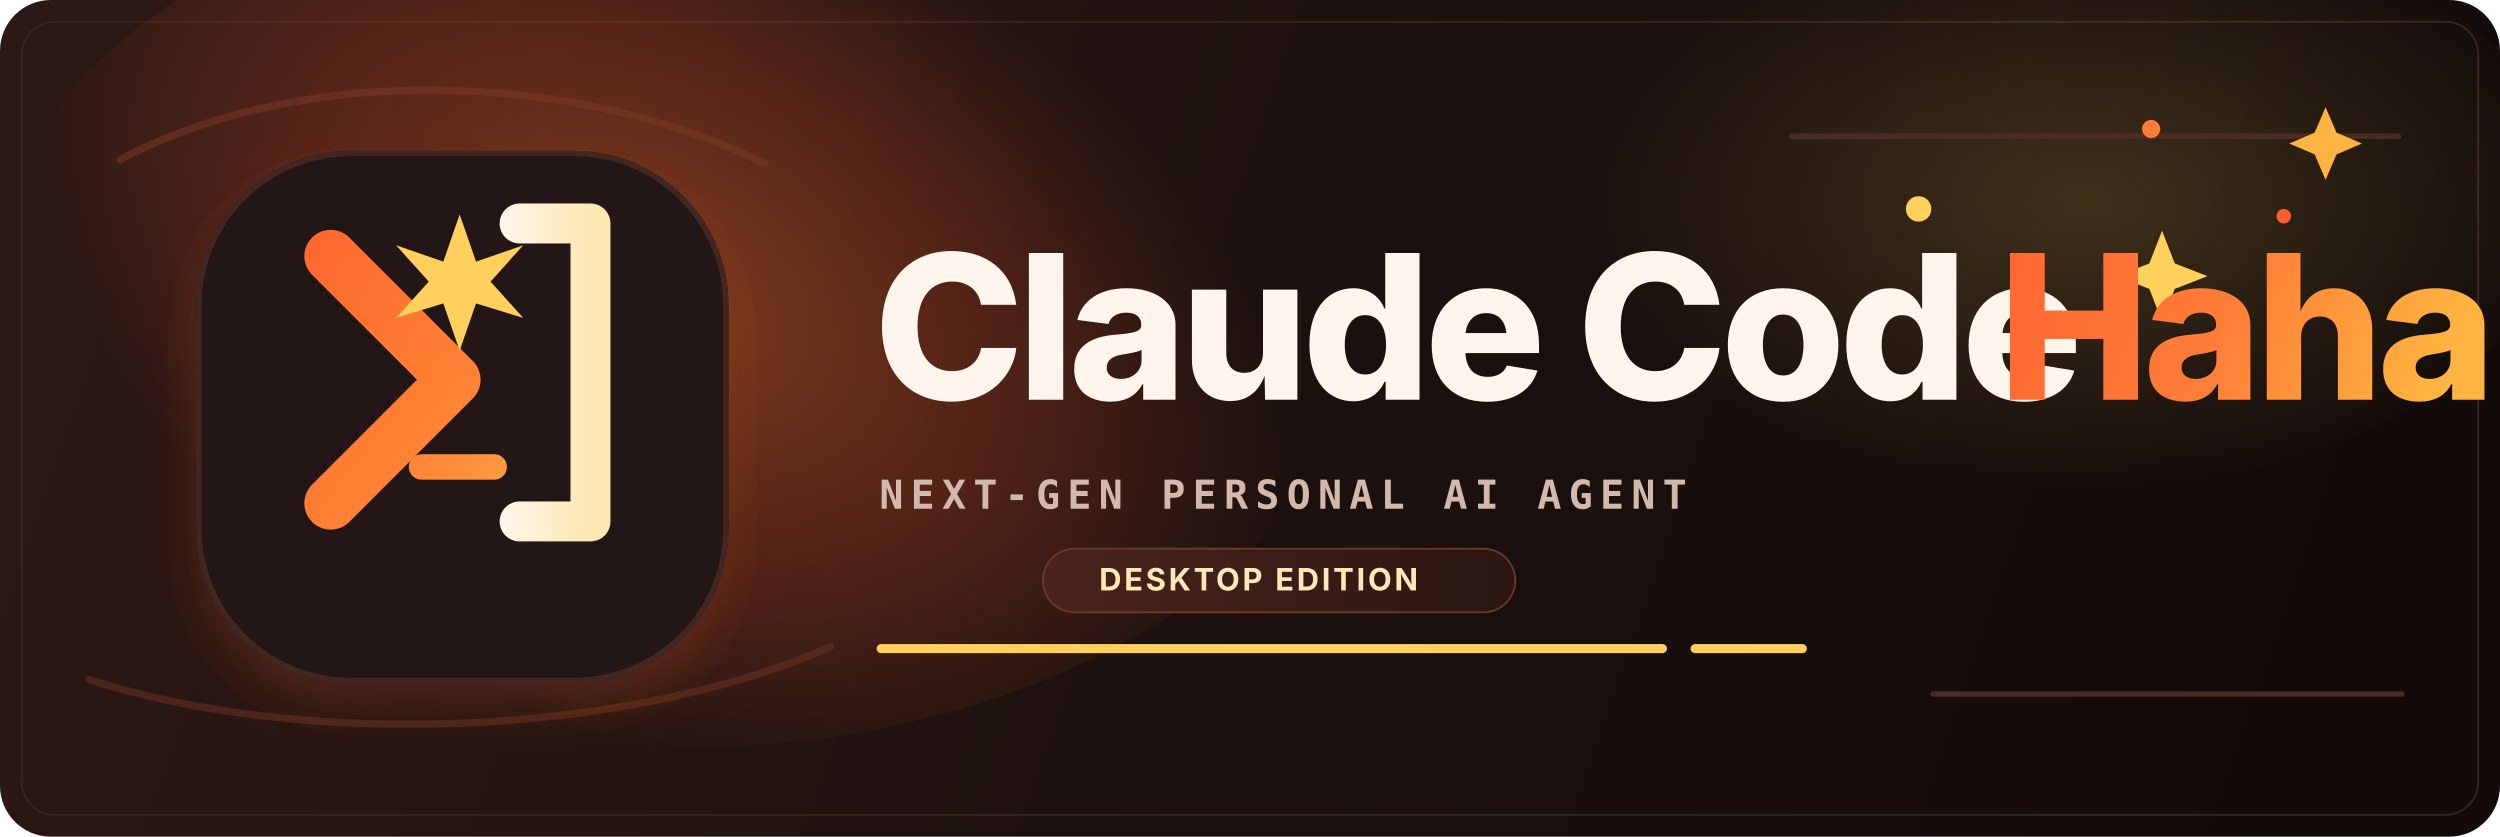
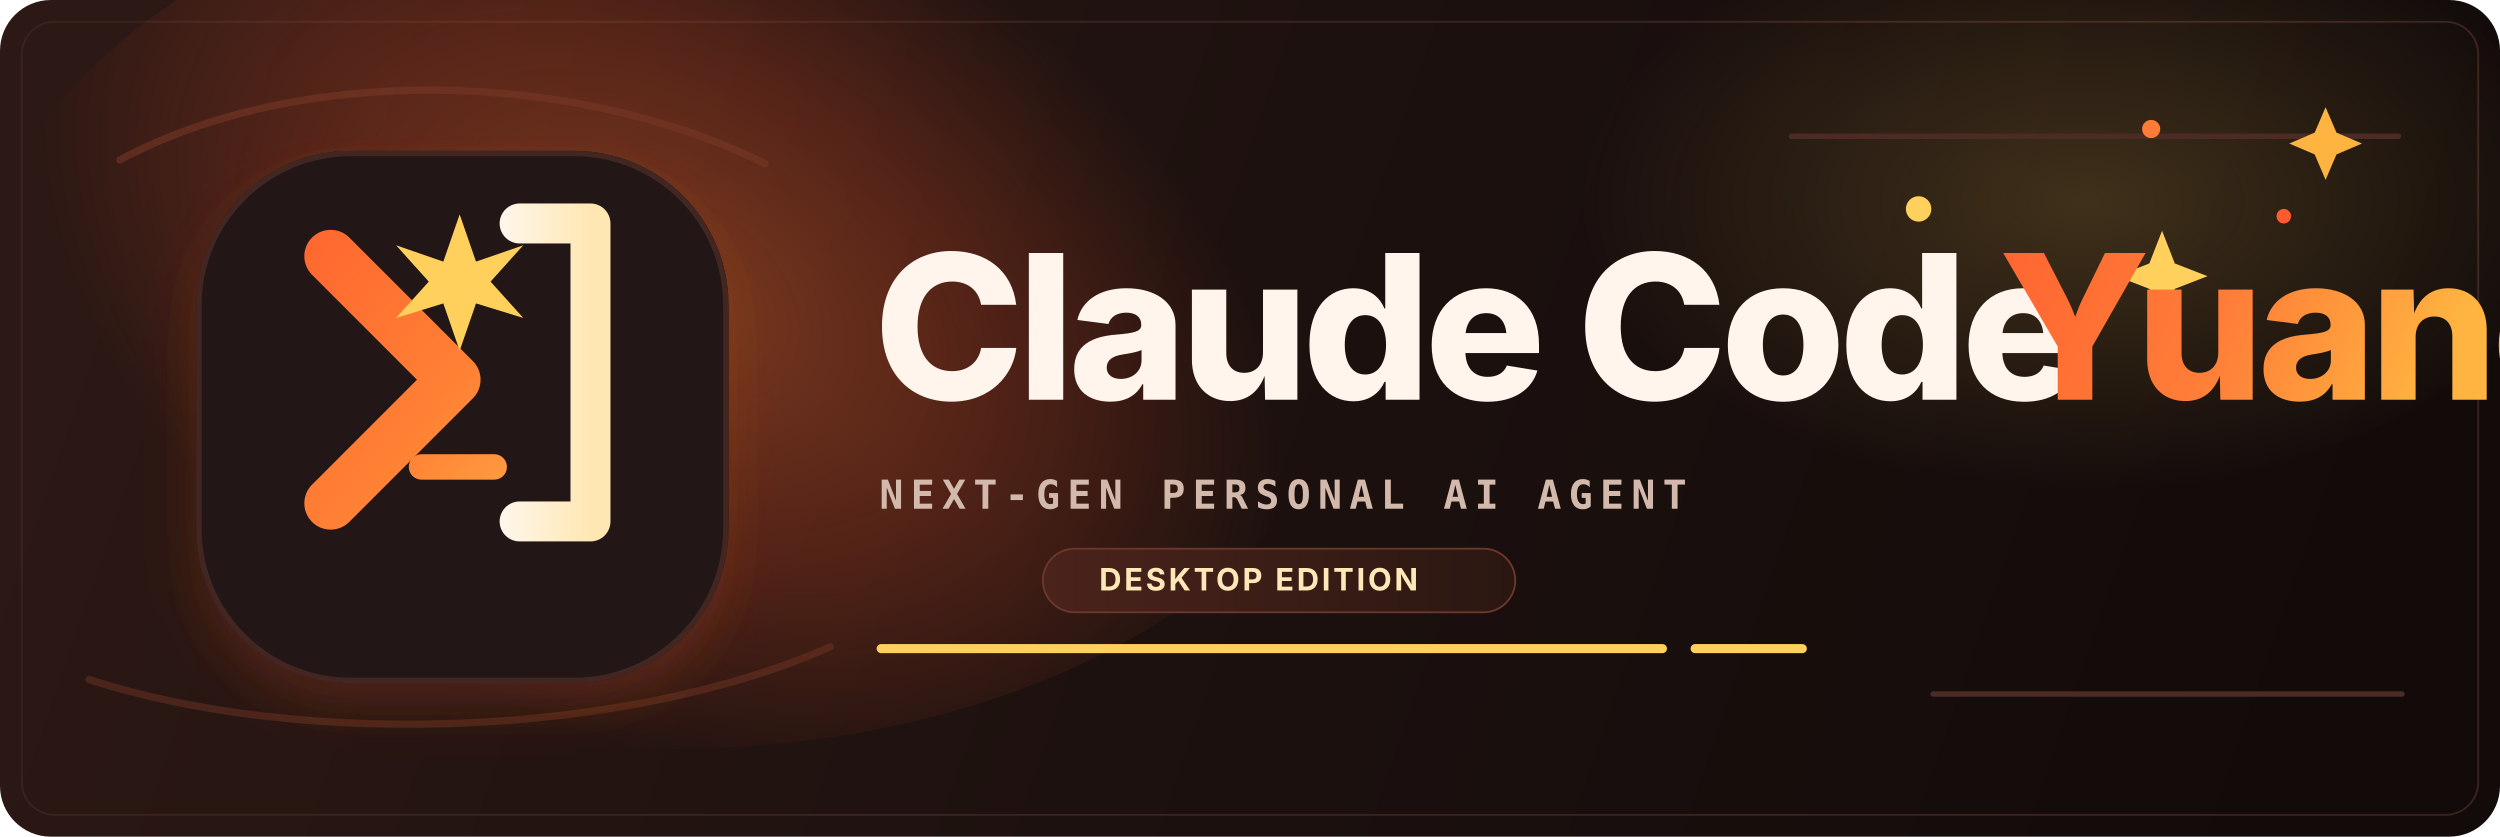
<svg xmlns="http://www.w3.org/2000/svg" width="2752" height="921" viewBox="0 0 2752 921" fill="none">
  <defs>
    <linearGradient id="bannerBg" x1="166" y1="84" x2="2550" y2="902" gradientUnits="userSpaceOnUse">
      <stop stop-color="#2C1814" />
      <stop offset="0.48" stop-color="#1D110F" />
      <stop offset="1" stop-color="#120B0A" />
    </linearGradient>
    <radialGradient id="bannerGlowLeft" cx="0" cy="0" r="1" gradientUnits="userSpaceOnUse" gradientTransform="translate(726 322) rotate(28) scale(734 480)">
      <stop stop-color="#FF7A37" stop-opacity="0.4" />
      <stop offset="0.54" stop-color="#FF5B2E" stop-opacity="0.22" />
      <stop offset="1" stop-color="#FF5B2E" stop-opacity="0" />
    </radialGradient>
    <radialGradient id="bannerGlowRight" cx="0" cy="0" r="1" gradientUnits="userSpaceOnUse" gradientTransform="translate(2296 222) rotate(180) scale(560 320)">
      <stop stop-color="#FFD15C" stop-opacity="0.18" />
      <stop offset="1" stop-color="#FFD15C" stop-opacity="0" />
    </radialGradient>
    <linearGradient id="iconAccent" x1="256" y1="180" x2="796" y2="606" gradientUnits="userSpaceOnUse">
      <stop stop-color="#FF5B2E" />
      <stop offset="0.5" stop-color="#FF8134" />
      <stop offset="1" stop-color="#FFD15C" />
    </linearGradient>
    <linearGradient id="promptStroke" x1="542" y1="236" x2="650" y2="236" gradientUnits="userSpaceOnUse">
      <stop stop-color="#FFF8F1" />
      <stop offset="1" stop-color="#FFE7B3" />
    </linearGradient>
-     <linearGradient id="hahaText" x1="2080" y1="262" x2="2648" y2="494" gradientUnits="userSpaceOnUse">
+     <linearGradient id="yuanclawText" x1="2080" y1="262" x2="2648" y2="494" gradientUnits="userSpaceOnUse">
      <stop stop-color="#FF5B2E" />
      <stop offset="0.6" stop-color="#FF7C38" />
      <stop offset="1" stop-color="#FFB340" />
    </linearGradient>
    <linearGradient id="chipBg" x1="1154" y1="568" x2="1662" y2="568" gradientUnits="userSpaceOnUse">
      <stop stop-color="#4A231B" />
      <stop offset="1" stop-color="#2B1712" />
    </linearGradient>
    <filter id="tileShadow" x="152" y="124" width="714" height="714" filterUnits="userSpaceOnUse" color-interpolation-filters="sRGB">
      <feDropShadow dx="0" dy="26" stdDeviation="28" flood-color="#B54216" flood-opacity="0.28" />
    </filter>
  </defs>
  <rect width="2752" height="921" rx="56" fill="url(#bannerBg)" />
  <rect x="24" y="24" width="2704" height="873" rx="36" stroke="#3B231D" stroke-width="2" />
  <ellipse cx="742" cy="338" rx="762" ry="486" fill="url(#bannerGlowLeft)" />
  <ellipse cx="2260" cy="216" rx="562" ry="328" fill="url(#bannerGlowRight)" />
  <path d="M132 176C330 70 630 76 842 180" stroke="#7A3926" stroke-width="8" stroke-linecap="round" opacity="0.55" />
  <path d="M98 748C332 824 688 812 914 712" stroke="#7A3926" stroke-width="8" stroke-linecap="round" opacity="0.42" />
  <path d="M1972 150H2640" stroke="#4B2B24" stroke-width="6" stroke-linecap="round" />
  <path d="M2128 764H2644" stroke="#4B2B24" stroke-width="6" stroke-linecap="round" />
  <circle cx="2112" cy="230" r="14" fill="#FFD15C" />
  <circle cx="2368" cy="142" r="10" fill="#FF7C38" />
  <circle cx="2514" cy="238" r="8" fill="#FF5B2E" />
  <path d="M2380 254L2394 290L2430 304L2394 318L2380 354L2366 318L2330 304L2366 290L2380 254Z" fill="#FFD15C" />
  <path d="M2560 118L2572 146L2600 158L2572 170L2560 198L2548 170L2520 158L2548 146L2560 118Z" fill="#FFB340" />
  <g filter="url(#tileShadow)">
    <rect x="216" y="166" width="586" height="586" rx="170" fill="#211514" />
    <rect x="219" y="169" width="580" height="580" rx="167" stroke="#422621" stroke-width="6" />
  </g>
  <path d="M364 282L500 418L364 554" stroke="url(#iconAccent)" stroke-width="58" stroke-linecap="round" stroke-linejoin="round" />
  <path d="M572 246H650V574H572" stroke="url(#promptStroke)" stroke-width="44" stroke-linecap="round" stroke-linejoin="round" />
  <path d="M464 514H544" stroke="url(#iconAccent)" stroke-width="28" stroke-linecap="round" />
  <path d="M506 236L524 288L576 270L540 310L576 350L524 334L506 386L488 334L436 350L472 310L436 270L488 288L506 236Z" fill="#FFD15C" />
  <text x="962" y="440" fill="#FFF5EC" font-family="Avenir Next, SF Pro Display, Inter, Helvetica Neue, Arial, sans-serif" font-size="222" font-weight="800" letter-spacing="-7">
    Claude Code
  </text>
-   <text x="2200" y="440" fill="url(#hahaText)" font-family="Avenir Next, SF Pro Display, Inter, Helvetica Neue, Arial, sans-serif" font-size="222" font-weight="800" letter-spacing="-7">
-     Haha
+   <text x="2200" y="440" fill="url(#yuanclawText)" font-family="Avenir Next, SF Pro Display, Inter, Helvetica Neue, Arial, sans-serif" font-size="222" font-weight="800" letter-spacing="-7">
+     Yuanclaw
  </text>
  <text x="968" y="560" fill="#D2B9AC" font-family="JetBrains Mono, SFMono-Regular, Menlo, monospace" font-size="44" font-weight="700" letter-spacing="8">
    NEXT-GEN PERSONAL AI AGENT
  </text>
  <rect x="1148" y="604" width="520" height="70" rx="35" fill="url(#chipBg)" stroke="#6C382A" stroke-width="2" />
  <text x="1210" y="650" fill="#FFE8B8" font-family="Avenir Next, SF Pro Display, Inter, Helvetica Neue, Arial, sans-serif" font-size="34" font-weight="700" letter-spacing="3">
    DESKTOP EDITION
  </text>
  <path d="M970 714H1830" stroke="url(#iconAccent)" stroke-width="10" stroke-linecap="round" />
  <path d="M1866 714H1984" stroke="#FFD15C" stroke-width="10" stroke-linecap="round" />
</svg>
